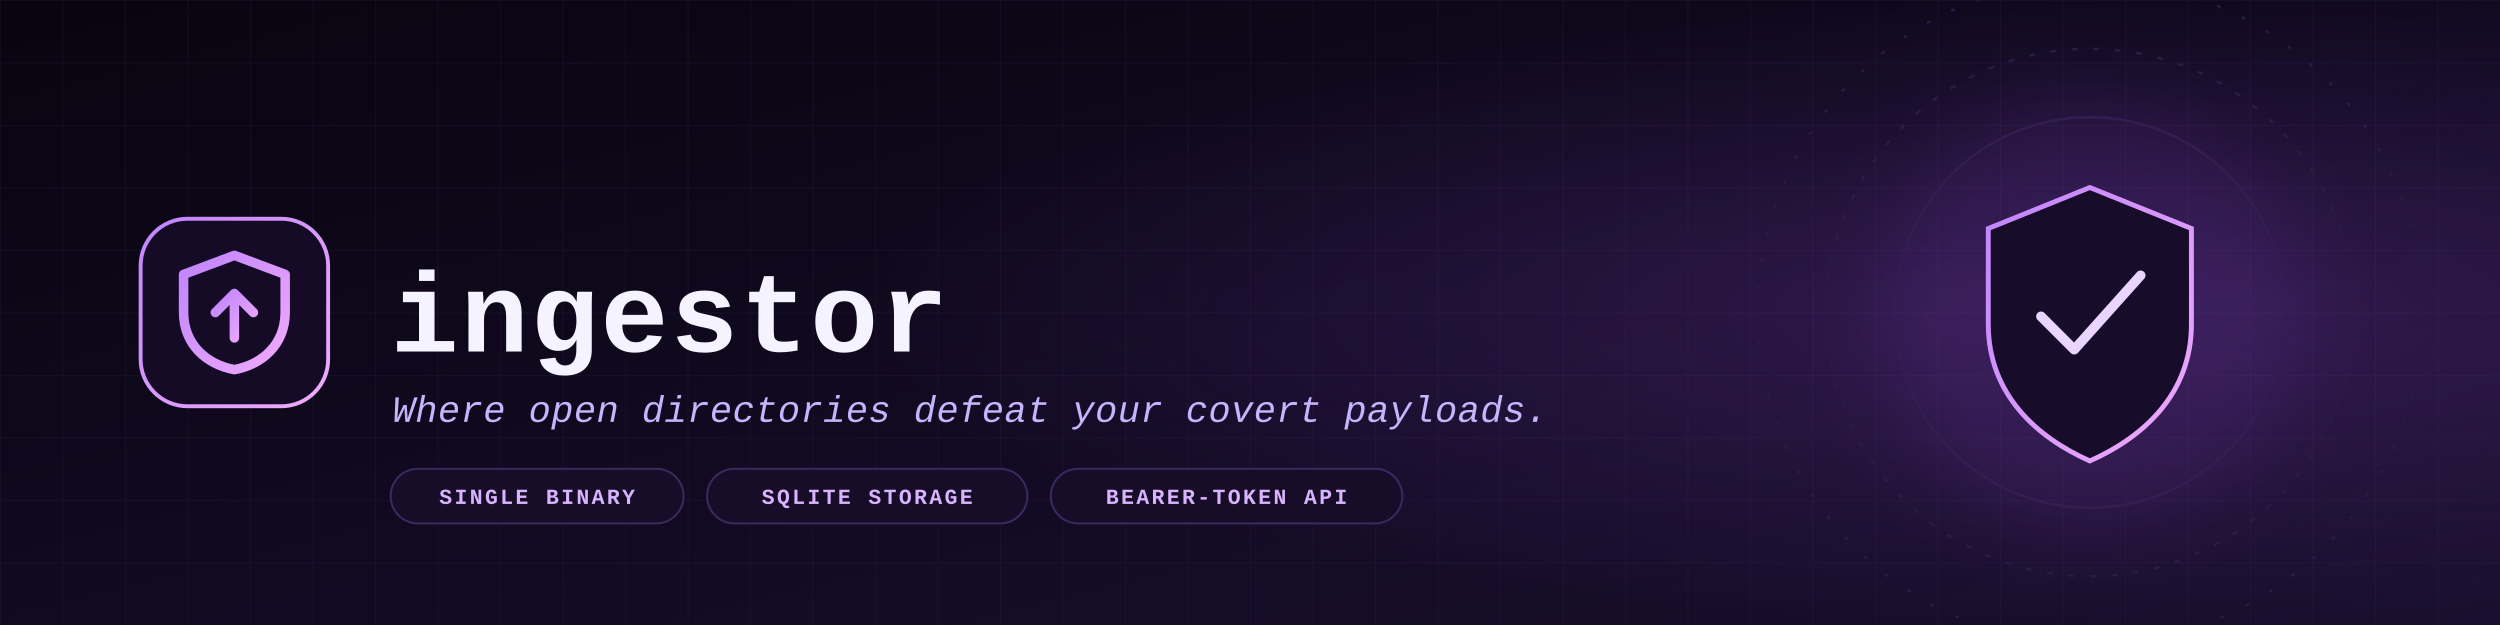
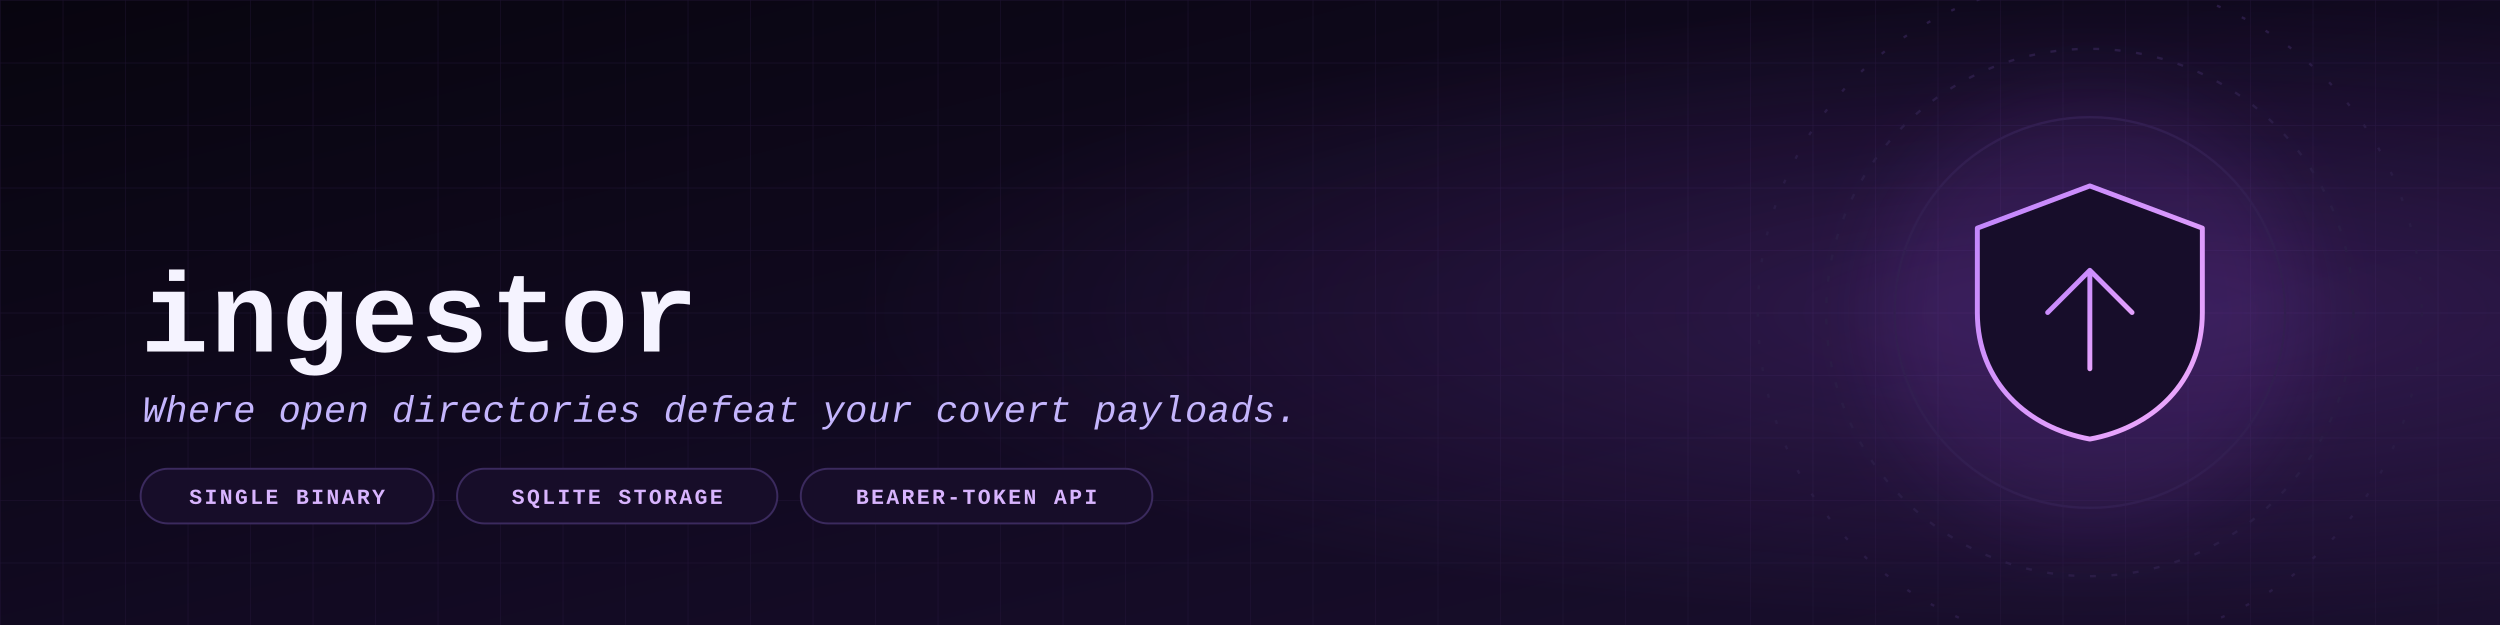
- <svg xmlns="http://www.w3.org/2000/svg" width="1280" height="320" viewBox="0 0 1280 320" role="img" aria-label="ingestor  -  secure file ingestion for airgapped environments">
+ <svg xmlns="http://www.w3.org/2000/svg" width="1280" height="320" viewBox="0 0 1280 320" role="img" aria-label="ingestor - secure file ingestion for airgapped environments">
  <defs>
    <linearGradient id="bg" x1="0" y1="0" x2="1" y2="1">
      <stop offset="0" stop-color="#08050F" />
      <stop offset="0.55" stop-color="#120A22" />
      <stop offset="1" stop-color="#1A0F2E" />
    </linearGradient>
    <linearGradient id="accent" x1="0" y1="0" x2="1" y2="1">
      <stop offset="0" stop-color="#C084FC" />
      <stop offset="1" stop-color="#F0ABFC" />
    </linearGradient>
    <radialGradient id="glow" cx="0.84" cy="0.5" r="0.5">
      <stop offset="0" stop-color="#A855F7" stop-opacity="0.2" />
      <stop offset="1" stop-color="#A855F7" stop-opacity="0" />
    </radialGradient>
    <pattern id="grid" width="32" height="32" patternUnits="userSpaceOnUse">
      <path d="M32 0H0V32" fill="none" stroke="#2A1B45" stroke-width="0.6" opacity="0.5" />
    </pattern>
    <filter id="blur" x="-50%" y="-50%" width="200%" height="200%">
      <feGaussianBlur stdDeviation="20" />
    </filter>
  </defs>
  <rect width="1280" height="320" fill="url(#bg)" />
  <rect width="1280" height="320" fill="url(#grid)" />
  <rect width="1280" height="320" fill="url(#glow)" />
-   <rect x="72" y="112" width="96" height="96" rx="24" fill="#150B26" stroke="url(#accent)" stroke-width="2" />
-   <g transform="translate(81 121) scale(3.25)" fill="none" stroke="url(#accent)" stroke-width="1.5" stroke-linecap="round" stroke-linejoin="round">
-     <path d="M12 3 4 6v6c0 5 3.6 8.2 8 9 4.4-.8 8-4 8-9V6l-8-3Z" />
-     <path d="M12 16V9M9 12l3-3 3 3" />
-   </g>
  <g font-family="ui-monospace, SFMono-Regular, 'SF Mono', Menlo, Monaco, Consolas, 'Liberation Mono', monospace">
-     <text x="200" y="180" font-size="58" font-weight="700" letter-spacing="1" fill="#F5F3FF">ingestor</text>
-     <text x="201" y="216" font-size="19" font-style="italic" letter-spacing="0.2" fill="#C4B5FD">Where open directories defeat your covert payloads.</text>
+     <text x="72" y="180" font-size="58" font-weight="700" letter-spacing="1" fill="#F5F3FF">ingestor</text>
+     <text x="73" y="216" font-size="19" font-style="italic" letter-spacing="0.2" fill="#C4B5FD">Where open directories defeat your covert payloads.</text>
    <g font-size="11" font-weight="600" letter-spacing="1.2" fill="#D8B4FE" text-anchor="middle">
-       <rect x="200" y="240" width="150" height="28" rx="14" fill="#170D29" stroke="#3B2A5E" />
-       <text x="275" y="258">SINGLE BINARY</text>
-       <rect x="362" y="240" width="164" height="28" rx="14" fill="#170D29" stroke="#3B2A5E" />
-       <text x="444" y="258">SQLITE STORAGE</text>
-       <rect x="538" y="240" width="180" height="28" rx="14" fill="#170D29" stroke="#3B2A5E" />
-       <text x="628" y="258">BEARER-TOKEN API</text>
+       <rect x="72" y="240" width="150" height="28" rx="14" fill="#170D29" stroke="#3B2A5E" />
+       <text x="147" y="258">SINGLE BINARY</text>
+       <rect x="234" y="240" width="164" height="28" rx="14" fill="#170D29" stroke="#3B2A5E" />
+       <text x="316" y="258">SQLITE STORAGE</text>
+       <rect x="410" y="240" width="180" height="28" rx="14" fill="#170D29" stroke="#3B2A5E" />
+       <text x="500" y="258">BEARER-TOKEN API</text>
    </g>
  </g>
  <g fill="none">
    <circle cx="1070" cy="160" r="100" stroke="#2A1B45" stroke-width="1.2" />
    <circle cx="1070" cy="160" r="135" stroke="#2A1B45" stroke-width="1.2" stroke-dasharray="3 8" />
    <circle cx="1070" cy="160" r="170" stroke="#2A1B45" stroke-width="1.2" stroke-dasharray="2 12" />
    <circle cx="1070" cy="160" r="110" fill="#A855F7" opacity="0.1" filter="url(#blur)" />
-     <path d="M1070 96L1122 117V166C1122 202 1097 224 1070 236C1043 224 1018 202 1018 166V117Z" fill="#170D2A" stroke="url(#accent)" stroke-width="2.5" />
-     <path d="M1045 162l17 17 34-38" stroke="#E9D5FF" stroke-width="5" stroke-linecap="round" stroke-linejoin="round" />
+     <g transform="translate(983.6 73.6) scale(7.2)" stroke="url(#accent)" stroke-width="0.35" stroke-linecap="round" stroke-linejoin="round">
+       <path d="M12 3 4 6v6c0 5 3.6 8.2 8 9 4.4-.8 8-4 8-9V6l-8-3Z" fill="#170D2A" />
+       <path d="M12 16V9M9 12l3-3 3 3" />
+     </g>
  </g>
</svg>
